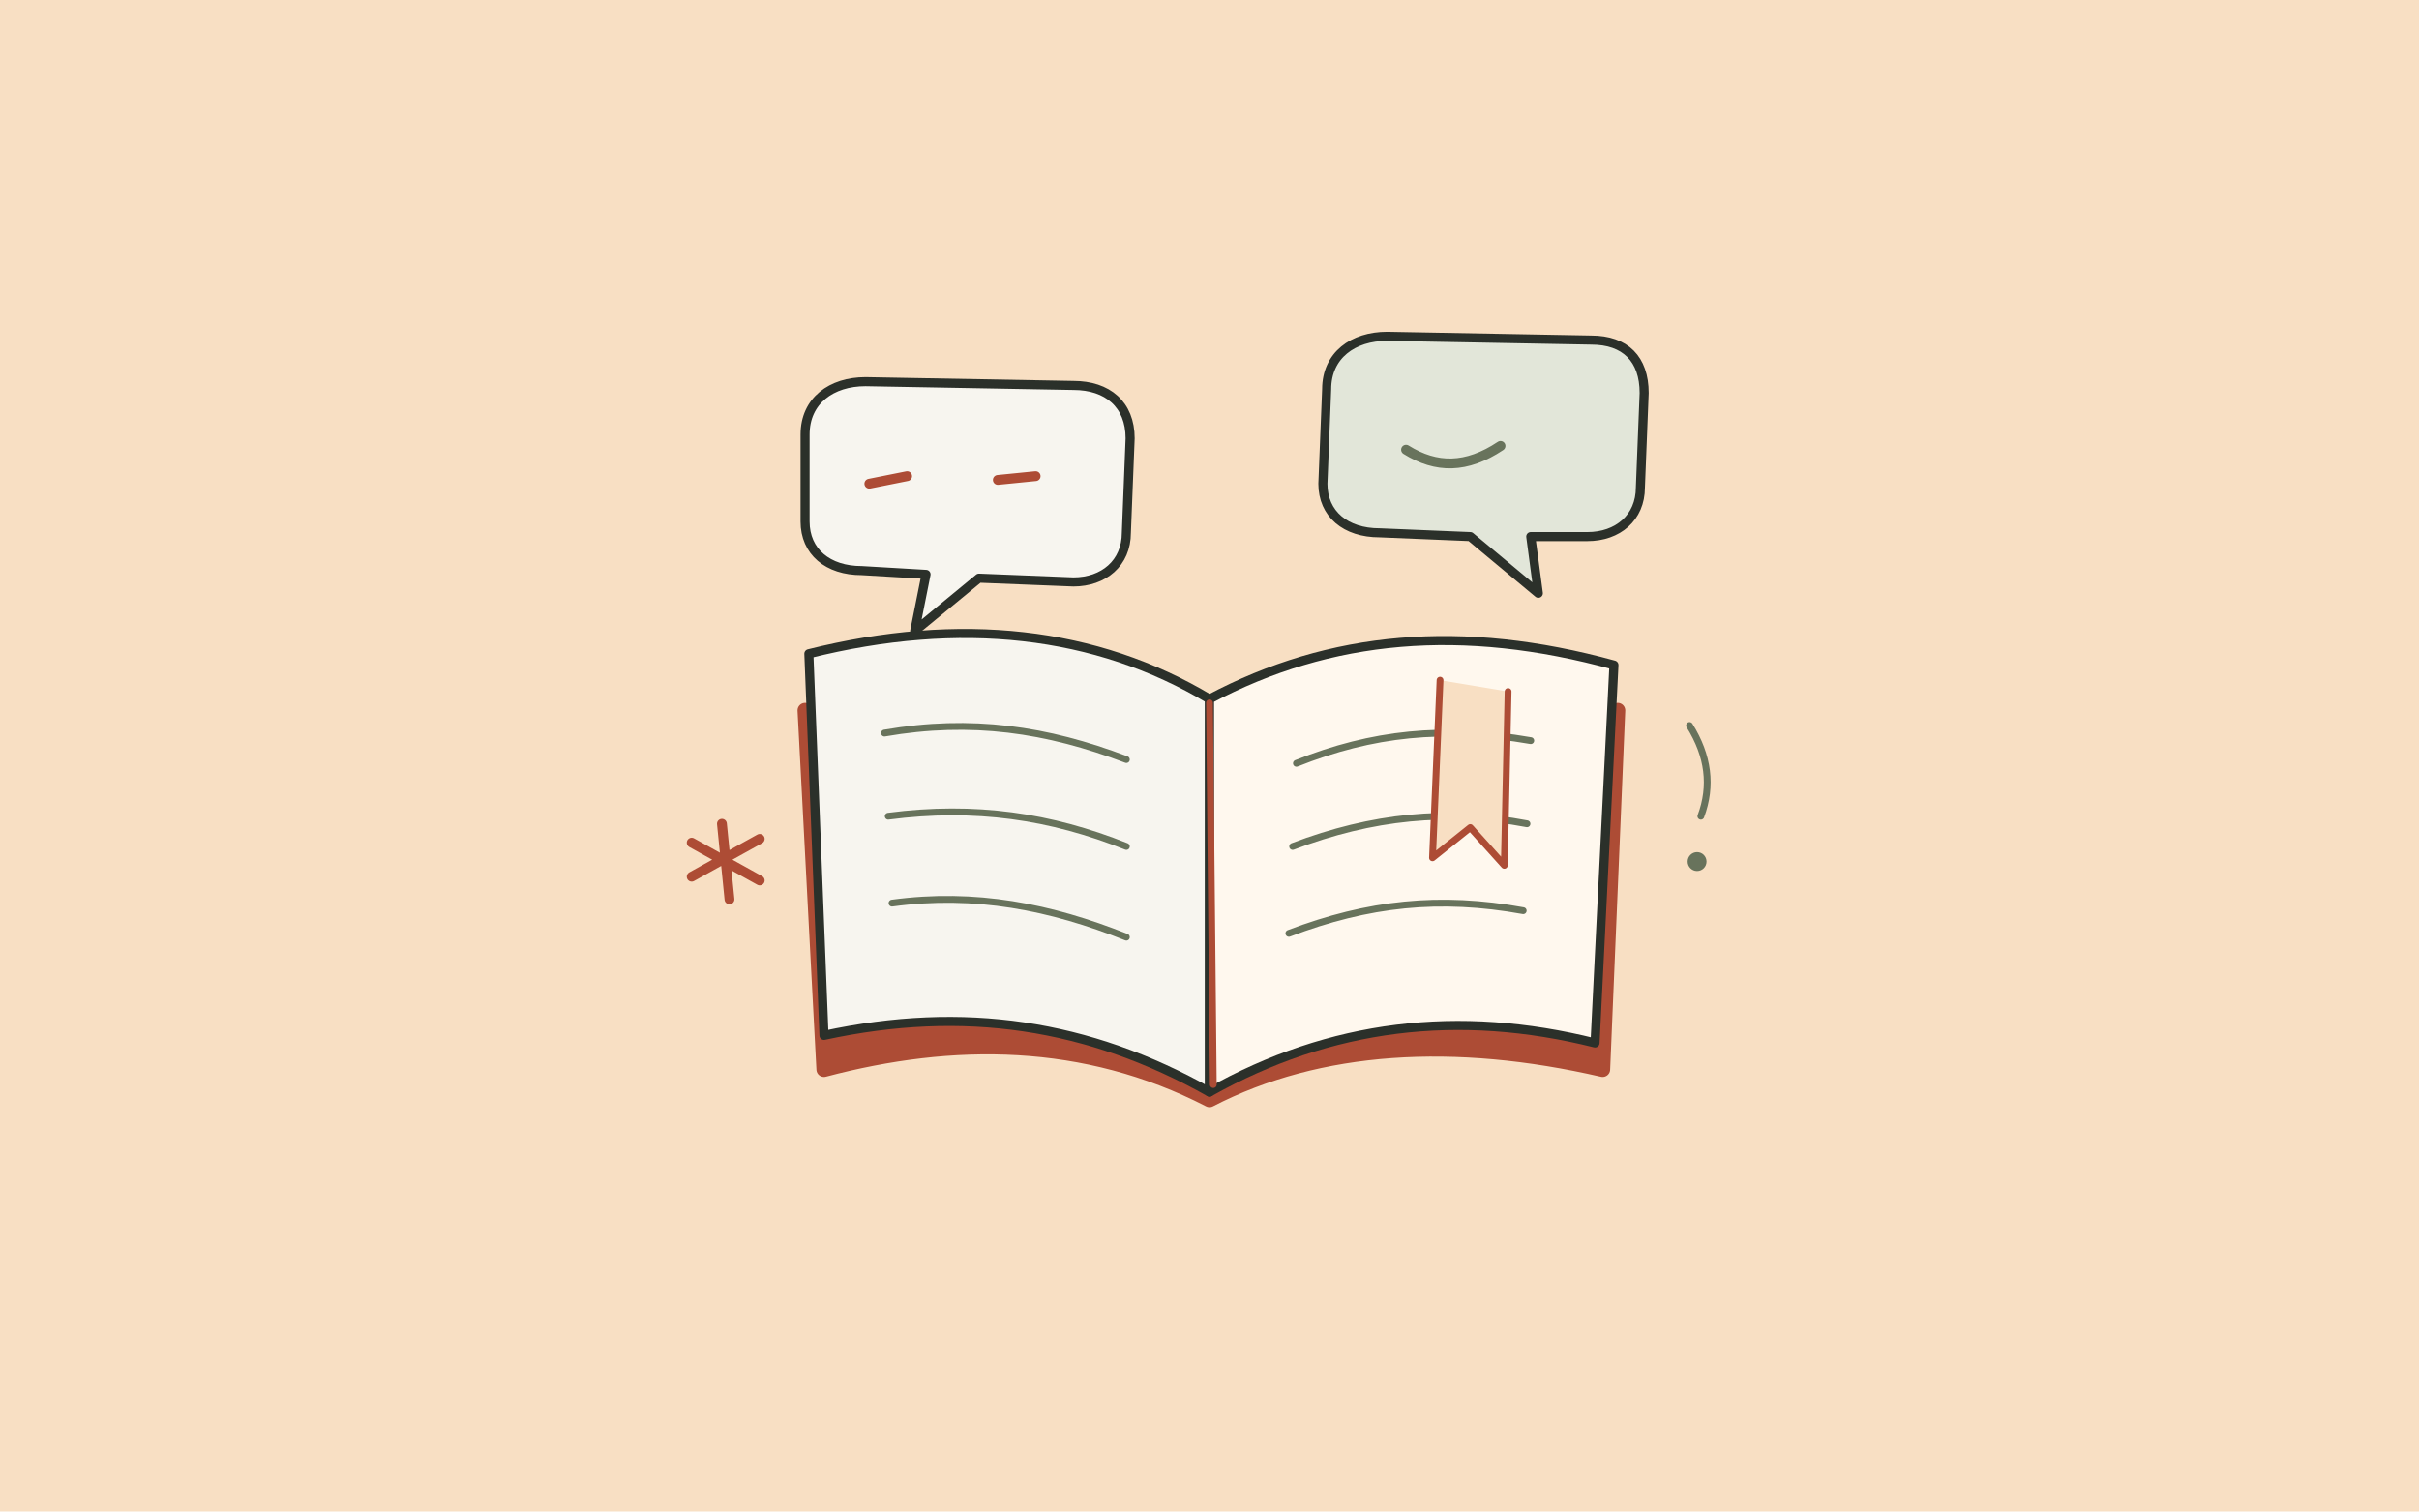
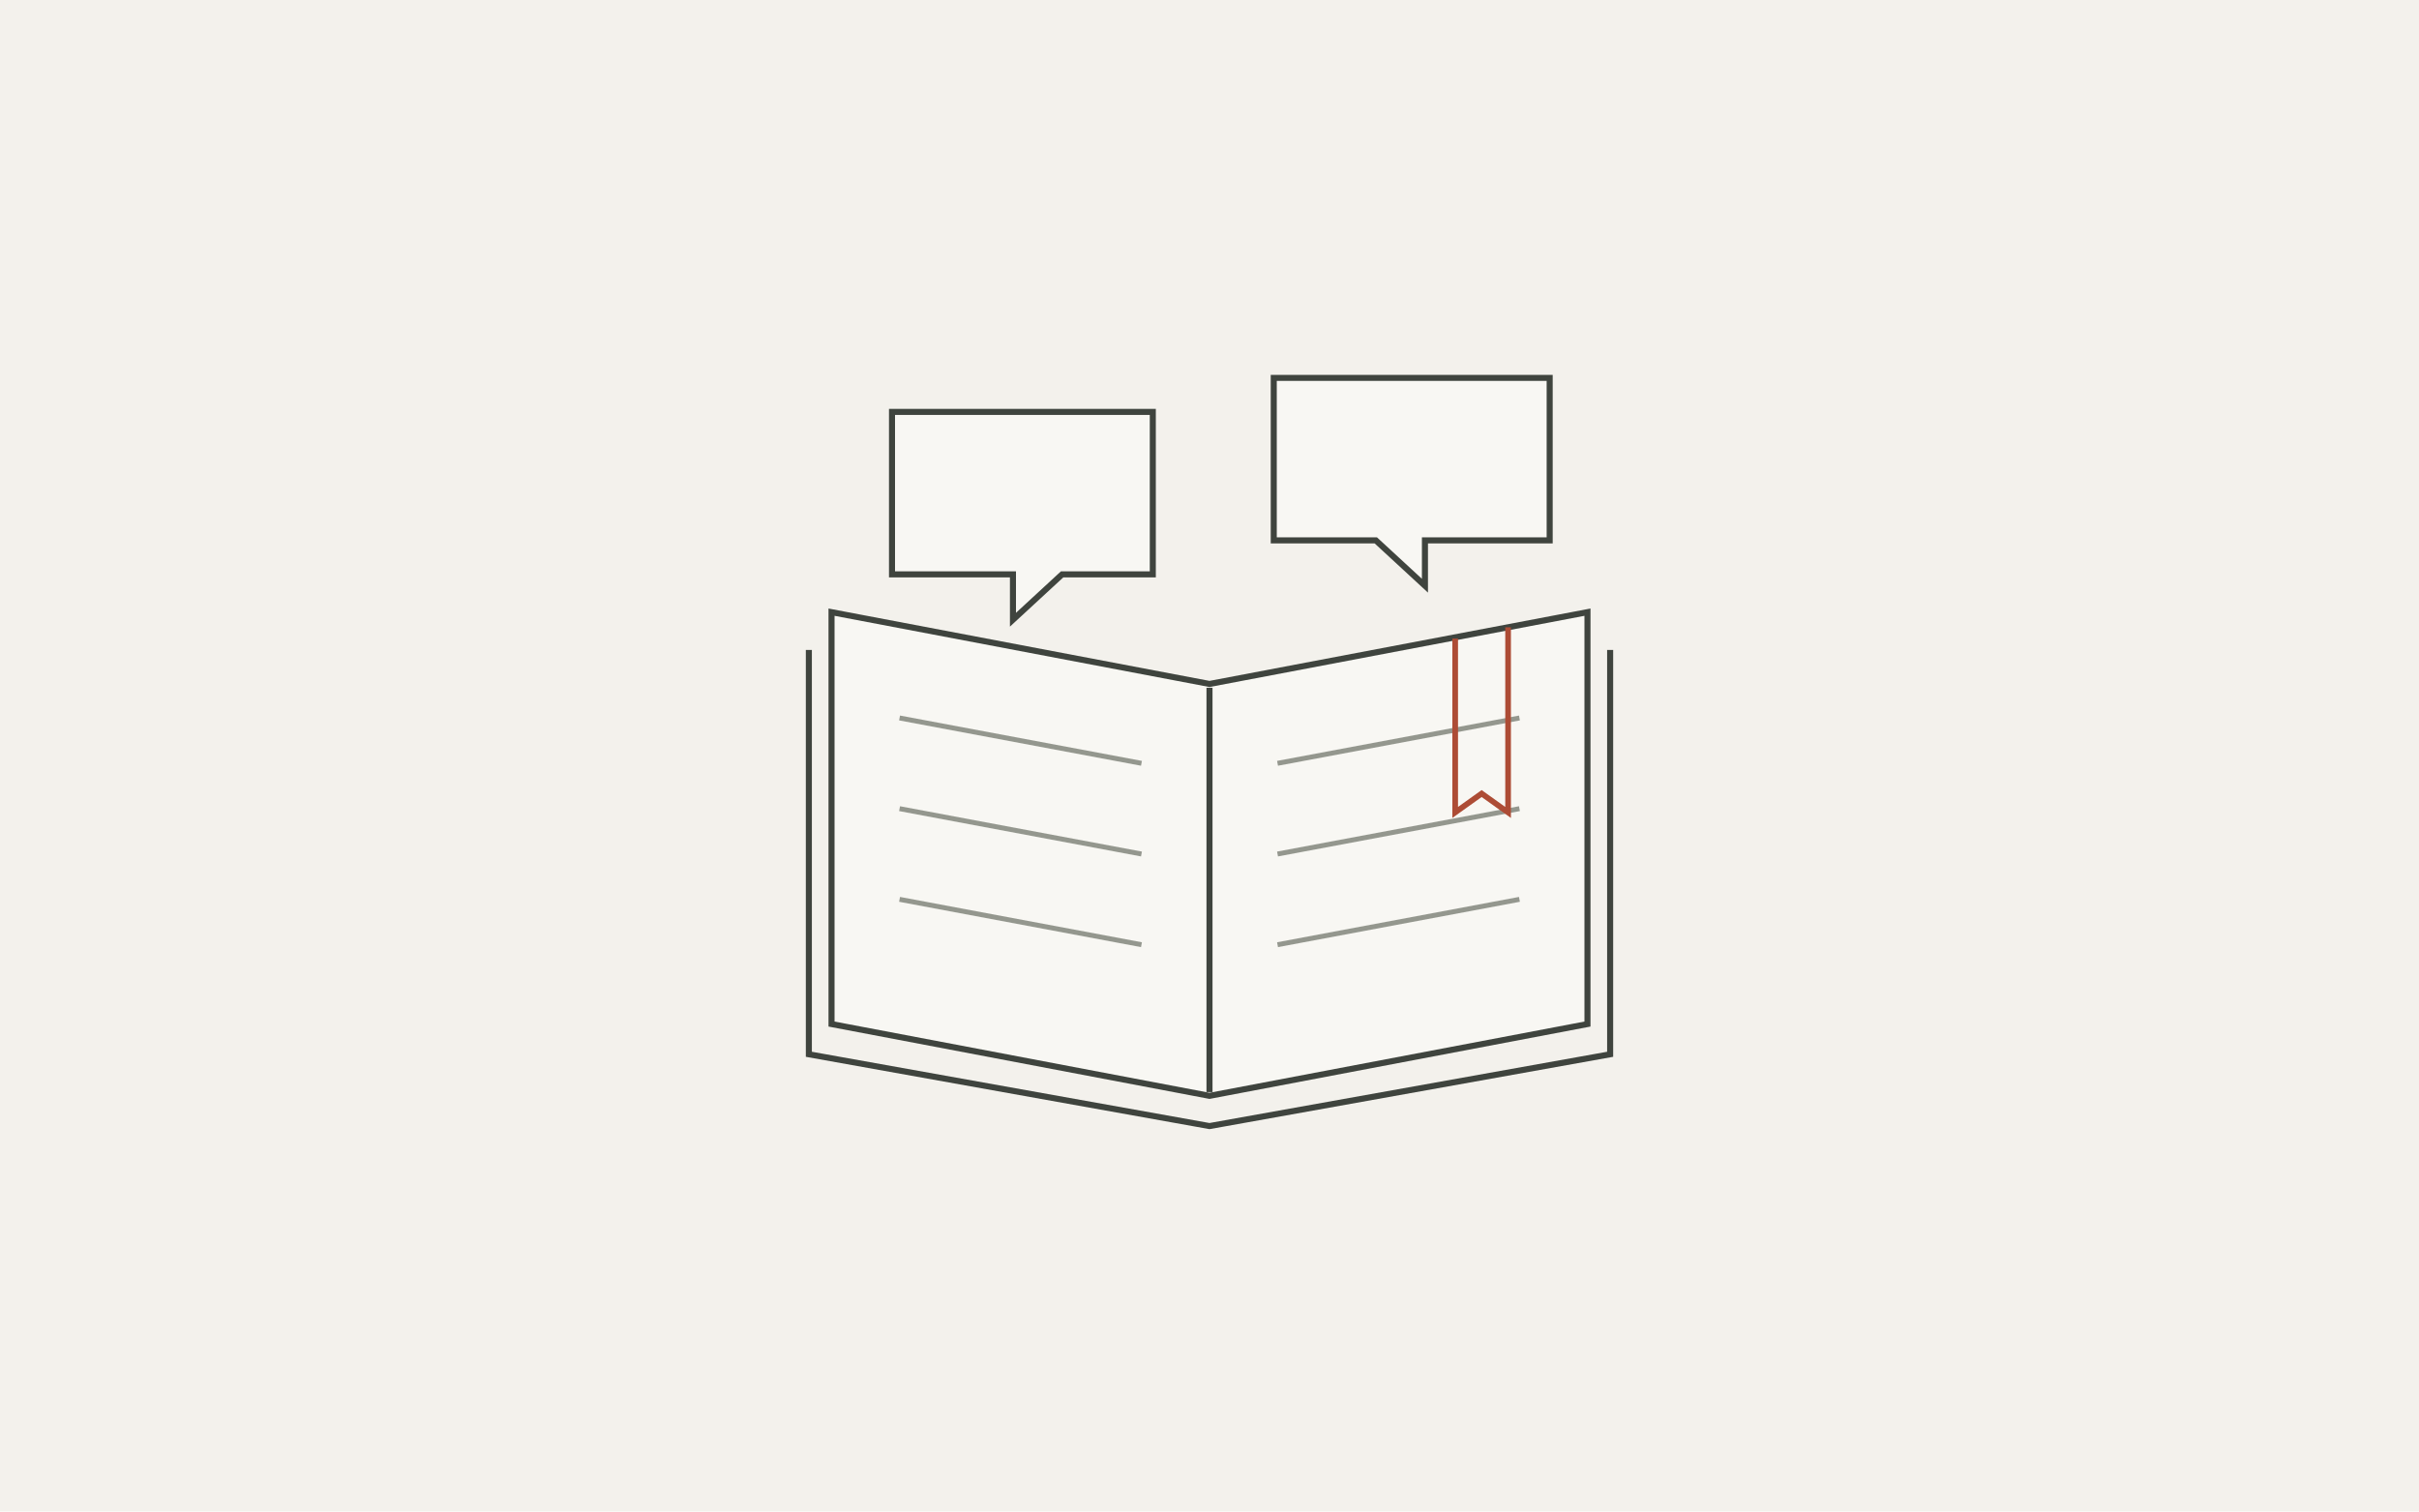
<svg xmlns="http://www.w3.org/2000/svg" viewBox="0 0 640 400" fill="none">
-   <path fill="#F8DFC3" d="M0 0h640v400H0z" />
-   <g stroke="#2B302A" stroke-width="2.4" stroke-linecap="round" stroke-linejoin="round">
-     <path d="M213 115c0-9 7-14 16-14l55 1c9 0 15 5 15 14l-1 25c0 8-6 13-14 13l-25-1-17 14 3-15-17-1c-9 0-15-5-15-13Z" fill="#F7F5EF" />
-     <path d="M351 103c0-9 7-14 16-14l54 1c9 0 14 5 14 14l-1 25c0 8-6 13-14 13h-15l2 15-18-15-24-1c-9 0-15-5-15-13Z" fill="#E2E6D9" />
-     <path d="m230 128 10-2m24 1 10-1" stroke="#AD4C35" stroke-width="2.6" />
-     <path d="M372 119c8 5 16 5 25-1" stroke="#68735C" stroke-width="2.6" />
-     <path d="m213 188 5 95c34-9 69-9 102 8 29-15 65-17 104-8l4-95" fill="#AD4C35" stroke="#AD4C35" stroke-width="4" />
-     <path d="M320 185c-30-18-66-22-106-12l4 101c37-8 70-3 102 15Z" fill="#F7F5EF" />
-     <path d="M320 185c32-17 67-20 107-9l-5 100c-36-9-70-5-102 13Z" fill="#FFF8EE" />
-     <path d="m320 186 1 101" stroke="#AD4C35" stroke-width="1.8" />
-     <path d="M234 194c23-4 43-1 64 7m-63 15c23-3 43 0 63 8m-62 15c22-3 42 1 62 9" stroke="#68735C" stroke-width="1.8" />
-     <path d="M343 202c20-8 39-10 62-6m-63 28c21-8 41-10 62-6m-63 29c21-8 40-10 62-6" stroke="#68735C" stroke-width="1.8" />
-     <path d="m381 180-2 47 10-8 9 10 1-46" fill="#F8DFC3" stroke="#AD4C35" stroke-width="1.8" />
-     <path d="m191 218 2 20m-10-15 18 10m-18-1 18-10" stroke="#AD4C35" stroke-width="2.6" />
-     <path d="M447 192c5 8 6 16 3 24" stroke="#68735C" stroke-width="1.8" />
-     <circle cx="449" cy="228" r="2.5" fill="#68735C" stroke="none" />
+   <path fill="#F3F1EC" d="M0 0h640v400H0z" />
+   <g stroke="#3F443E" stroke-width="1.6" stroke-linejoin="miter">
+     <path d="M236 109h69v43h-24l-13 12v-12h-32Z" fill="#F8F7F3" />
+     <path d="M337 100h73v43h-33v12l-13-12h-27Z" fill="#F8F7F3" />
+     <path d="M214 172v107l106 19 106-19V172" />
+     <path d="m320 181-100-19v109l100 19 100-19V162Z" fill="#F8F7F3" />
+     <path d="M320 182v107" />
+     <path d="m238 190 64 12m-64 12 64 12m-64 12 64 12m36-48 64-12m-64 36 64-12m-64 36 64-12" stroke="#94978E" stroke-width="1.3" />
+     <path d="M385 169v46l7-5 7 5v-49" stroke="#AD4C35" stroke-width="1.5" />
  </g>
</svg>
